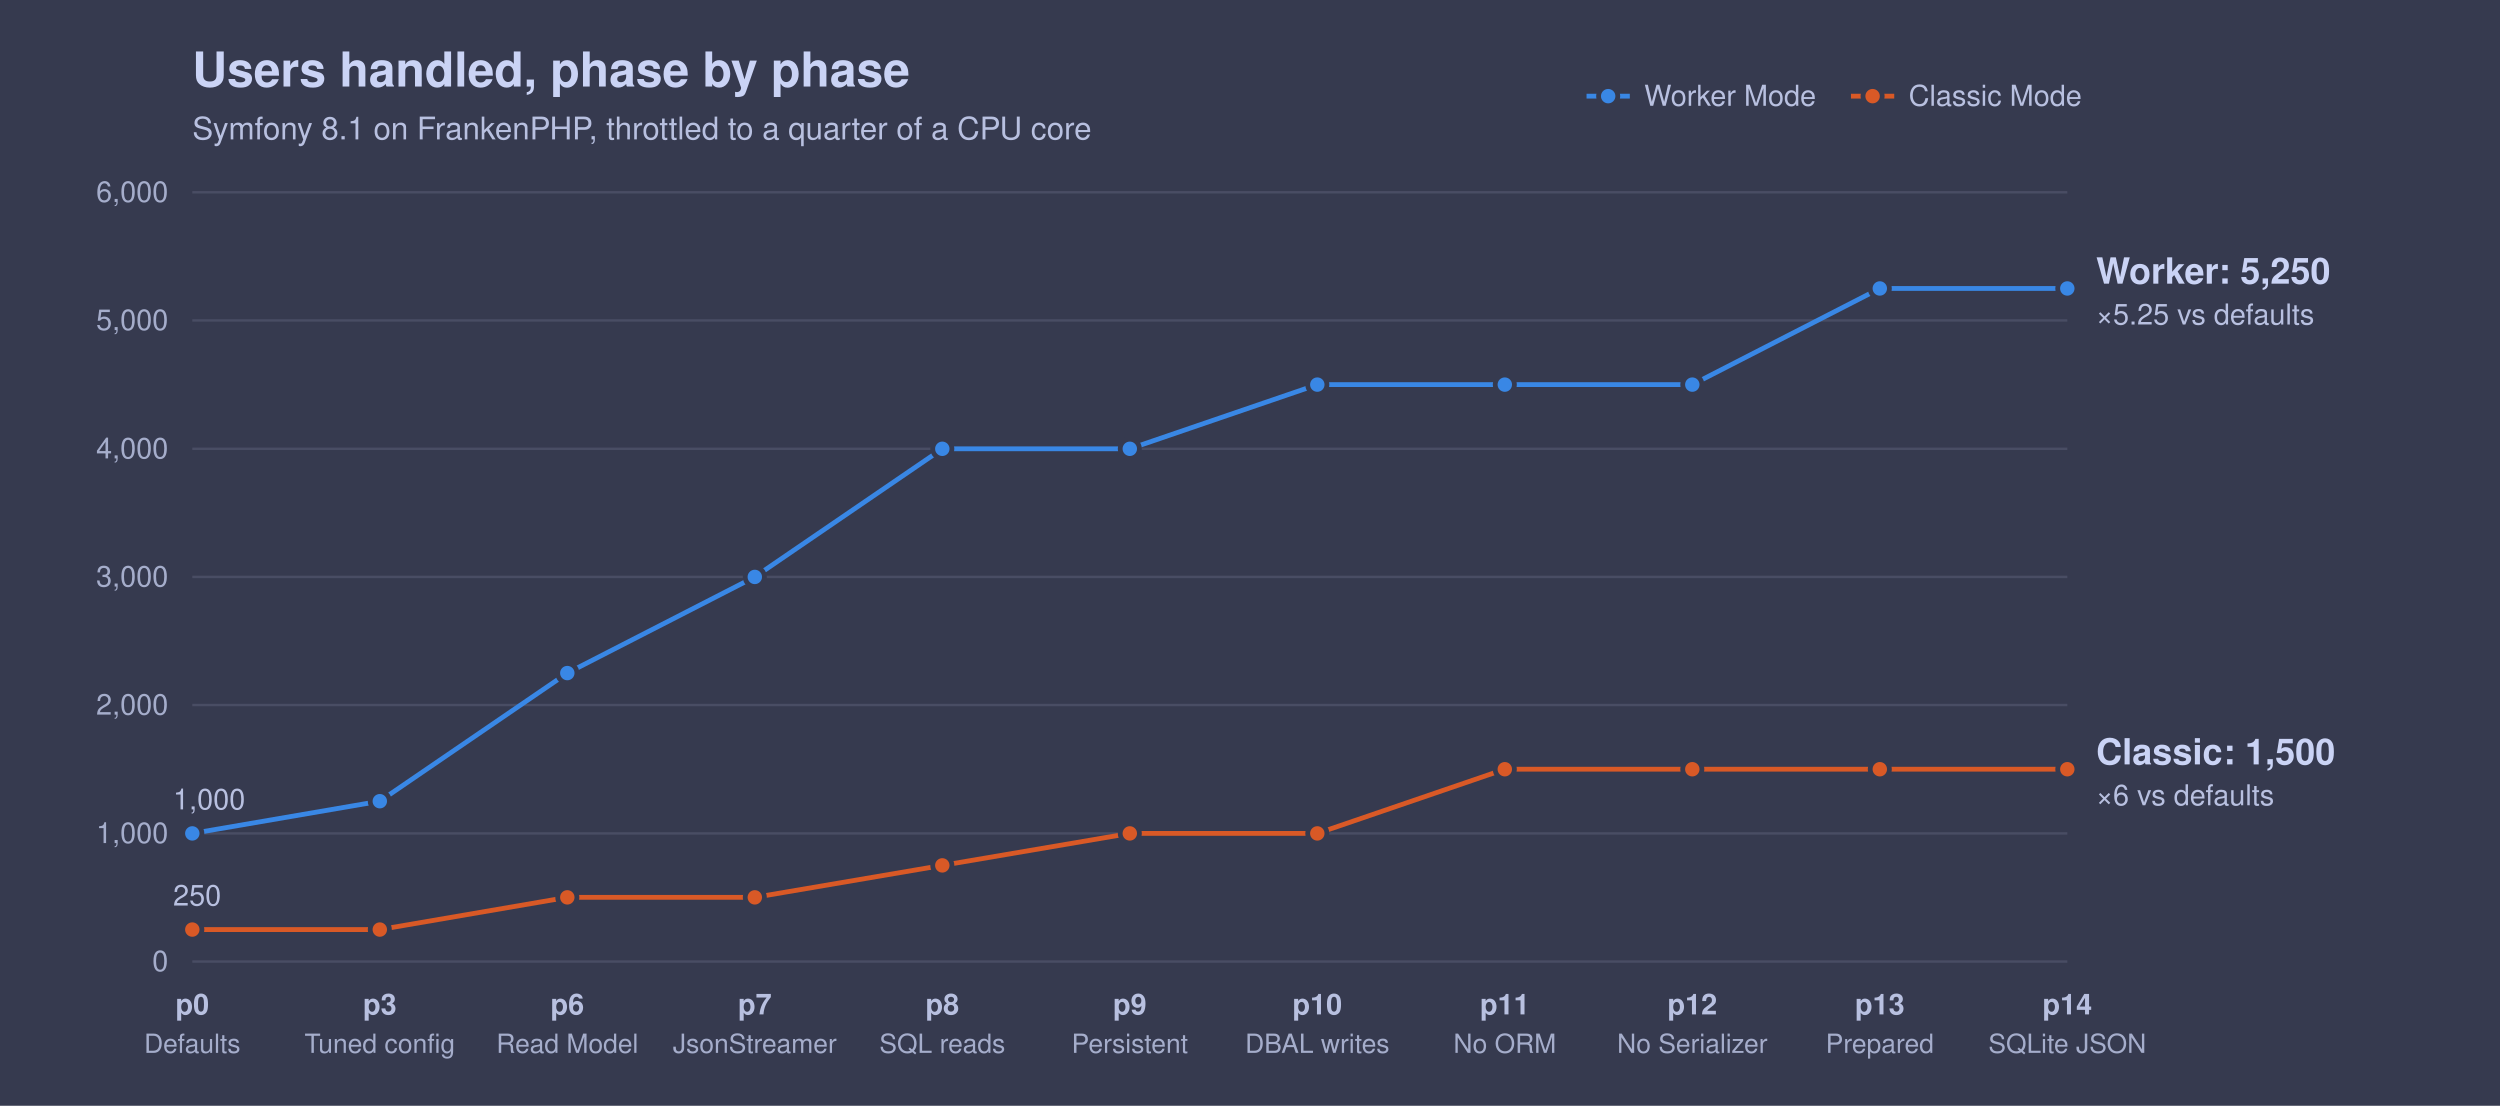
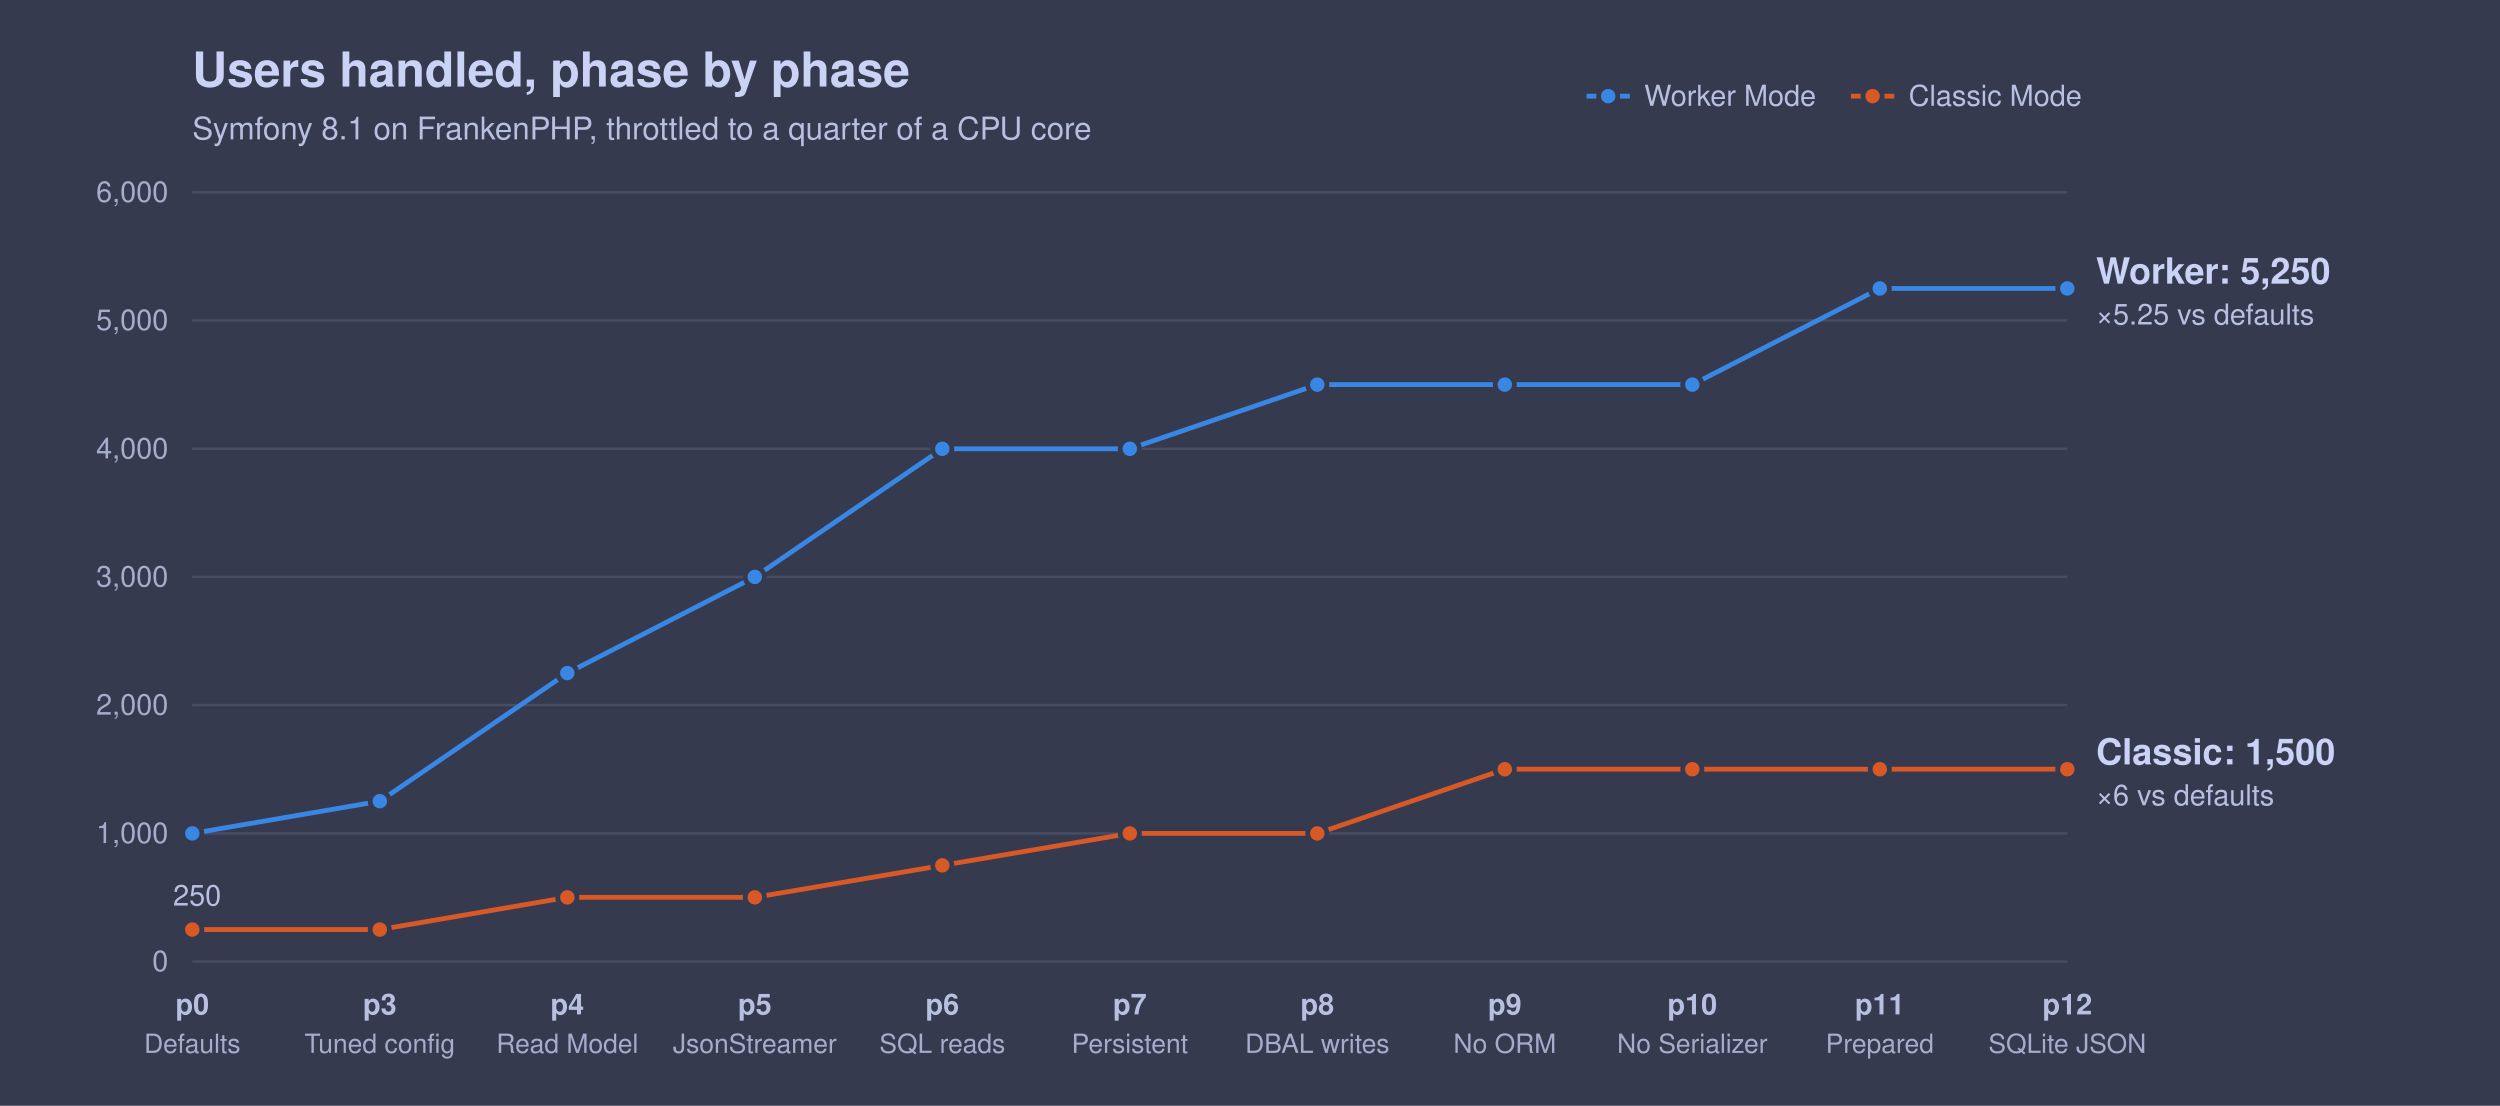
<svg xmlns="http://www.w3.org/2000/svg" viewBox="0 0 1040 460" width="1040" height="460" font-family="-apple-system, BlinkMacSystemFont, 'Segoe UI', Helvetica, Arial, sans-serif" role="img" aria-labelledby="t d">
  <rect width="1040" height="460" fill="#363a4f" />
  <text x="80" y="36" fill="#cad3f5" font-size="20" font-weight="600">Users handled, phase by phase</text>
  <text x="80" y="58" fill="#b8c0e0" font-size="13">Symfony 8.1 on FrankenPHP, throttled to a quarter of a CPU core</text>
  <line x1="660" y1="40" x2="678" y2="40" stroke="#3987e5" stroke-width="2" />
  <circle cx="669" cy="40" r="4" fill="#3987e5" stroke="#363a4f" stroke-width="2" />
  <text x="684" y="44" fill="#b8c0e0" font-size="12">Worker Mode</text>
  <line x1="770" y1="40" x2="788" y2="40" stroke="#d95926" stroke-width="2" />
  <circle cx="779" cy="40" r="4" fill="#d95926" stroke="#363a4f" stroke-width="2" />
  <text x="794" y="44" fill="#b8c0e0" font-size="12">Classic Mode</text>
  <line x1="80" y1="400.0" x2="860" y2="400.0" stroke="#494d64" stroke-width="1" />
  <text x="70" y="404.0" fill="#a5adcb" font-size="12" text-anchor="end">0</text>
  <line x1="80" y1="346.7" x2="860" y2="346.7" stroke="#494d64" stroke-width="1" />
  <text x="70" y="350.7" fill="#a5adcb" font-size="12" text-anchor="end">1,000</text>
  <line x1="80" y1="293.3" x2="860" y2="293.3" stroke="#494d64" stroke-width="1" />
  <text x="70" y="297.3" fill="#a5adcb" font-size="12" text-anchor="end">2,000</text>
  <line x1="80" y1="240.0" x2="860" y2="240.0" stroke="#494d64" stroke-width="1" />
  <text x="70" y="244.0" fill="#a5adcb" font-size="12" text-anchor="end">3,000</text>
  <line x1="80" y1="186.7" x2="860" y2="186.7" stroke="#494d64" stroke-width="1" />
  <text x="70" y="190.7" fill="#a5adcb" font-size="12" text-anchor="end">4,000</text>
  <line x1="80" y1="133.3" x2="860" y2="133.3" stroke="#494d64" stroke-width="1" />
  <text x="70" y="137.3" fill="#a5adcb" font-size="12" text-anchor="end">5,000</text>
  <line x1="80" y1="80.0" x2="860" y2="80.0" stroke="#494d64" stroke-width="1" />
  <text x="70" y="84.0" fill="#a5adcb" font-size="12" text-anchor="end">6,000</text>
  <text x="80.0" y="422" fill="#b8c0e0" font-size="12" font-weight="600" text-anchor="middle">p0</text>
  <text x="80.0" y="438" fill="#a5adcb" font-size="11" text-anchor="middle">Defaults</text>
  <text x="158.0" y="422" fill="#b8c0e0" font-size="12" font-weight="600" text-anchor="middle">p3</text>
  <text x="158.0" y="438" fill="#a5adcb" font-size="11" text-anchor="middle">Tuned config</text>
-   <text x="236.0" y="422" fill="#b8c0e0" font-size="12" font-weight="600" text-anchor="middle">p6</text>
+   <text x="236.0" y="422" fill="#b8c0e0" font-size="12" font-weight="600" text-anchor="middle">p4</text>
  <text x="236.0" y="438" fill="#a5adcb" font-size="11" text-anchor="middle">Read Model</text>
-   <text x="314.0" y="422" fill="#b8c0e0" font-size="12" font-weight="600" text-anchor="middle">p7</text>
+   <text x="314.0" y="422" fill="#b8c0e0" font-size="12" font-weight="600" text-anchor="middle">p5</text>
  <text x="314.0" y="438" fill="#a5adcb" font-size="11" text-anchor="middle">JsonStreamer</text>
-   <text x="392.0" y="422" fill="#b8c0e0" font-size="12" font-weight="600" text-anchor="middle">p8</text>
+   <text x="392.0" y="422" fill="#b8c0e0" font-size="12" font-weight="600" text-anchor="middle">p6</text>
  <text x="392.0" y="438" fill="#a5adcb" font-size="11" text-anchor="middle">SQL reads</text>
-   <text x="470.0" y="422" fill="#b8c0e0" font-size="12" font-weight="600" text-anchor="middle">p9</text>
+   <text x="470.0" y="422" fill="#b8c0e0" font-size="12" font-weight="600" text-anchor="middle">p7</text>
  <text x="470.0" y="438" fill="#a5adcb" font-size="11" text-anchor="middle">Persistent</text>
-   <text x="548.0" y="422" fill="#b8c0e0" font-size="12" font-weight="600" text-anchor="middle">p10</text>
+   <text x="548.0" y="422" fill="#b8c0e0" font-size="12" font-weight="600" text-anchor="middle">p8</text>
  <text x="548.0" y="438" fill="#a5adcb" font-size="11" text-anchor="middle">DBAL writes</text>
-   <text x="626.0" y="422" fill="#b8c0e0" font-size="12" font-weight="600" text-anchor="middle">p11</text>
+   <text x="626.0" y="422" fill="#b8c0e0" font-size="12" font-weight="600" text-anchor="middle">p9</text>
  <text x="626.0" y="438" fill="#a5adcb" font-size="11" text-anchor="middle">No ORM</text>
-   <text x="704.0" y="422" fill="#b8c0e0" font-size="12" font-weight="600" text-anchor="middle">p12</text>
+   <text x="704.0" y="422" fill="#b8c0e0" font-size="12" font-weight="600" text-anchor="middle">p10</text>
  <text x="704.0" y="438" fill="#a5adcb" font-size="11" text-anchor="middle">No Serializer</text>
-   <text x="782.0" y="422" fill="#b8c0e0" font-size="12" font-weight="600" text-anchor="middle">p13</text>
+   <text x="782.0" y="422" fill="#b8c0e0" font-size="12" font-weight="600" text-anchor="middle">p11</text>
  <text x="782.0" y="438" fill="#a5adcb" font-size="11" text-anchor="middle">Prepared</text>
-   <text x="860.0" y="422" fill="#b8c0e0" font-size="12" font-weight="600" text-anchor="middle">p14</text>
+   <text x="860.0" y="422" fill="#b8c0e0" font-size="12" font-weight="600" text-anchor="middle">p12</text>
  <text x="860.0" y="438" fill="#a5adcb" font-size="11" text-anchor="middle">SQLite JSON</text>
  <polyline points="80.0,386.7 158.0,386.7 236.0,373.3 314.0,373.3 392.0,360.0 470.0,346.7 548.0,346.7 626.0,320.0 704.0,320.0 782.0,320.0 860.0,320.0" fill="none" stroke="#d95926" stroke-width="2" stroke-linejoin="round" />
  <circle cx="80.0" cy="386.7" r="4" fill="#d95926" stroke="#363a4f" stroke-width="2" />
  <circle cx="158.0" cy="386.7" r="4" fill="#d95926" stroke="#363a4f" stroke-width="2" />
  <circle cx="236.0" cy="373.3" r="4" fill="#d95926" stroke="#363a4f" stroke-width="2" />
  <circle cx="314.0" cy="373.3" r="4" fill="#d95926" stroke="#363a4f" stroke-width="2" />
  <circle cx="392.0" cy="360.0" r="4" fill="#d95926" stroke="#363a4f" stroke-width="2" />
  <circle cx="470.0" cy="346.7" r="4" fill="#d95926" stroke="#363a4f" stroke-width="2" />
  <circle cx="548.0" cy="346.7" r="4" fill="#d95926" stroke="#363a4f" stroke-width="2" />
  <circle cx="626.0" cy="320.0" r="4" fill="#d95926" stroke="#363a4f" stroke-width="2" />
  <circle cx="704.0" cy="320.0" r="4" fill="#d95926" stroke="#363a4f" stroke-width="2" />
  <circle cx="782.0" cy="320.0" r="4" fill="#d95926" stroke="#363a4f" stroke-width="2" />
  <circle cx="860.0" cy="320.0" r="4" fill="#d95926" stroke="#363a4f" stroke-width="2" />
  <text x="72.0" y="376.7" fill="#b8c0e0" font-size="12">250</text>
  <text x="872" y="318.0" fill="#cad3f5" font-size="15" font-weight="600">Classic: 1,500</text>
  <text x="872" y="335.0" fill="#b8c0e0" font-size="12">×6 vs defaults</text>
  <polyline points="80.0,346.7 158.0,333.3 236.0,280.0 314.0,240.0 392.0,186.7 470.0,186.7 548.0,160.0 626.0,160.0 704.0,160.0 782.0,120.0 860.0,120.0" fill="none" stroke="#3987e5" stroke-width="2" stroke-linejoin="round" />
  <circle cx="80.0" cy="346.7" r="4" fill="#3987e5" stroke="#363a4f" stroke-width="2" />
  <circle cx="158.0" cy="333.3" r="4" fill="#3987e5" stroke="#363a4f" stroke-width="2" />
  <circle cx="236.0" cy="280.0" r="4" fill="#3987e5" stroke="#363a4f" stroke-width="2" />
  <circle cx="314.0" cy="240.0" r="4" fill="#3987e5" stroke="#363a4f" stroke-width="2" />
  <circle cx="392.0" cy="186.7" r="4" fill="#3987e5" stroke="#363a4f" stroke-width="2" />
  <circle cx="470.0" cy="186.7" r="4" fill="#3987e5" stroke="#363a4f" stroke-width="2" />
  <circle cx="548.0" cy="160.0" r="4" fill="#3987e5" stroke="#363a4f" stroke-width="2" />
  <circle cx="626.0" cy="160.0" r="4" fill="#3987e5" stroke="#363a4f" stroke-width="2" />
  <circle cx="704.0" cy="160.0" r="4" fill="#3987e5" stroke="#363a4f" stroke-width="2" />
  <circle cx="782.0" cy="120.0" r="4" fill="#3987e5" stroke="#363a4f" stroke-width="2" />
  <circle cx="860.0" cy="120.0" r="4" fill="#3987e5" stroke="#363a4f" stroke-width="2" />
-   <text x="72.0" y="336.7" fill="#b8c0e0" font-size="12">1,000</text>
  <text x="872" y="118.0" fill="#cad3f5" font-size="15" font-weight="600">Worker: 5,250</text>
  <text x="872" y="135.0" fill="#b8c0e0" font-size="12">×5.25 vs defaults</text>
</svg>
